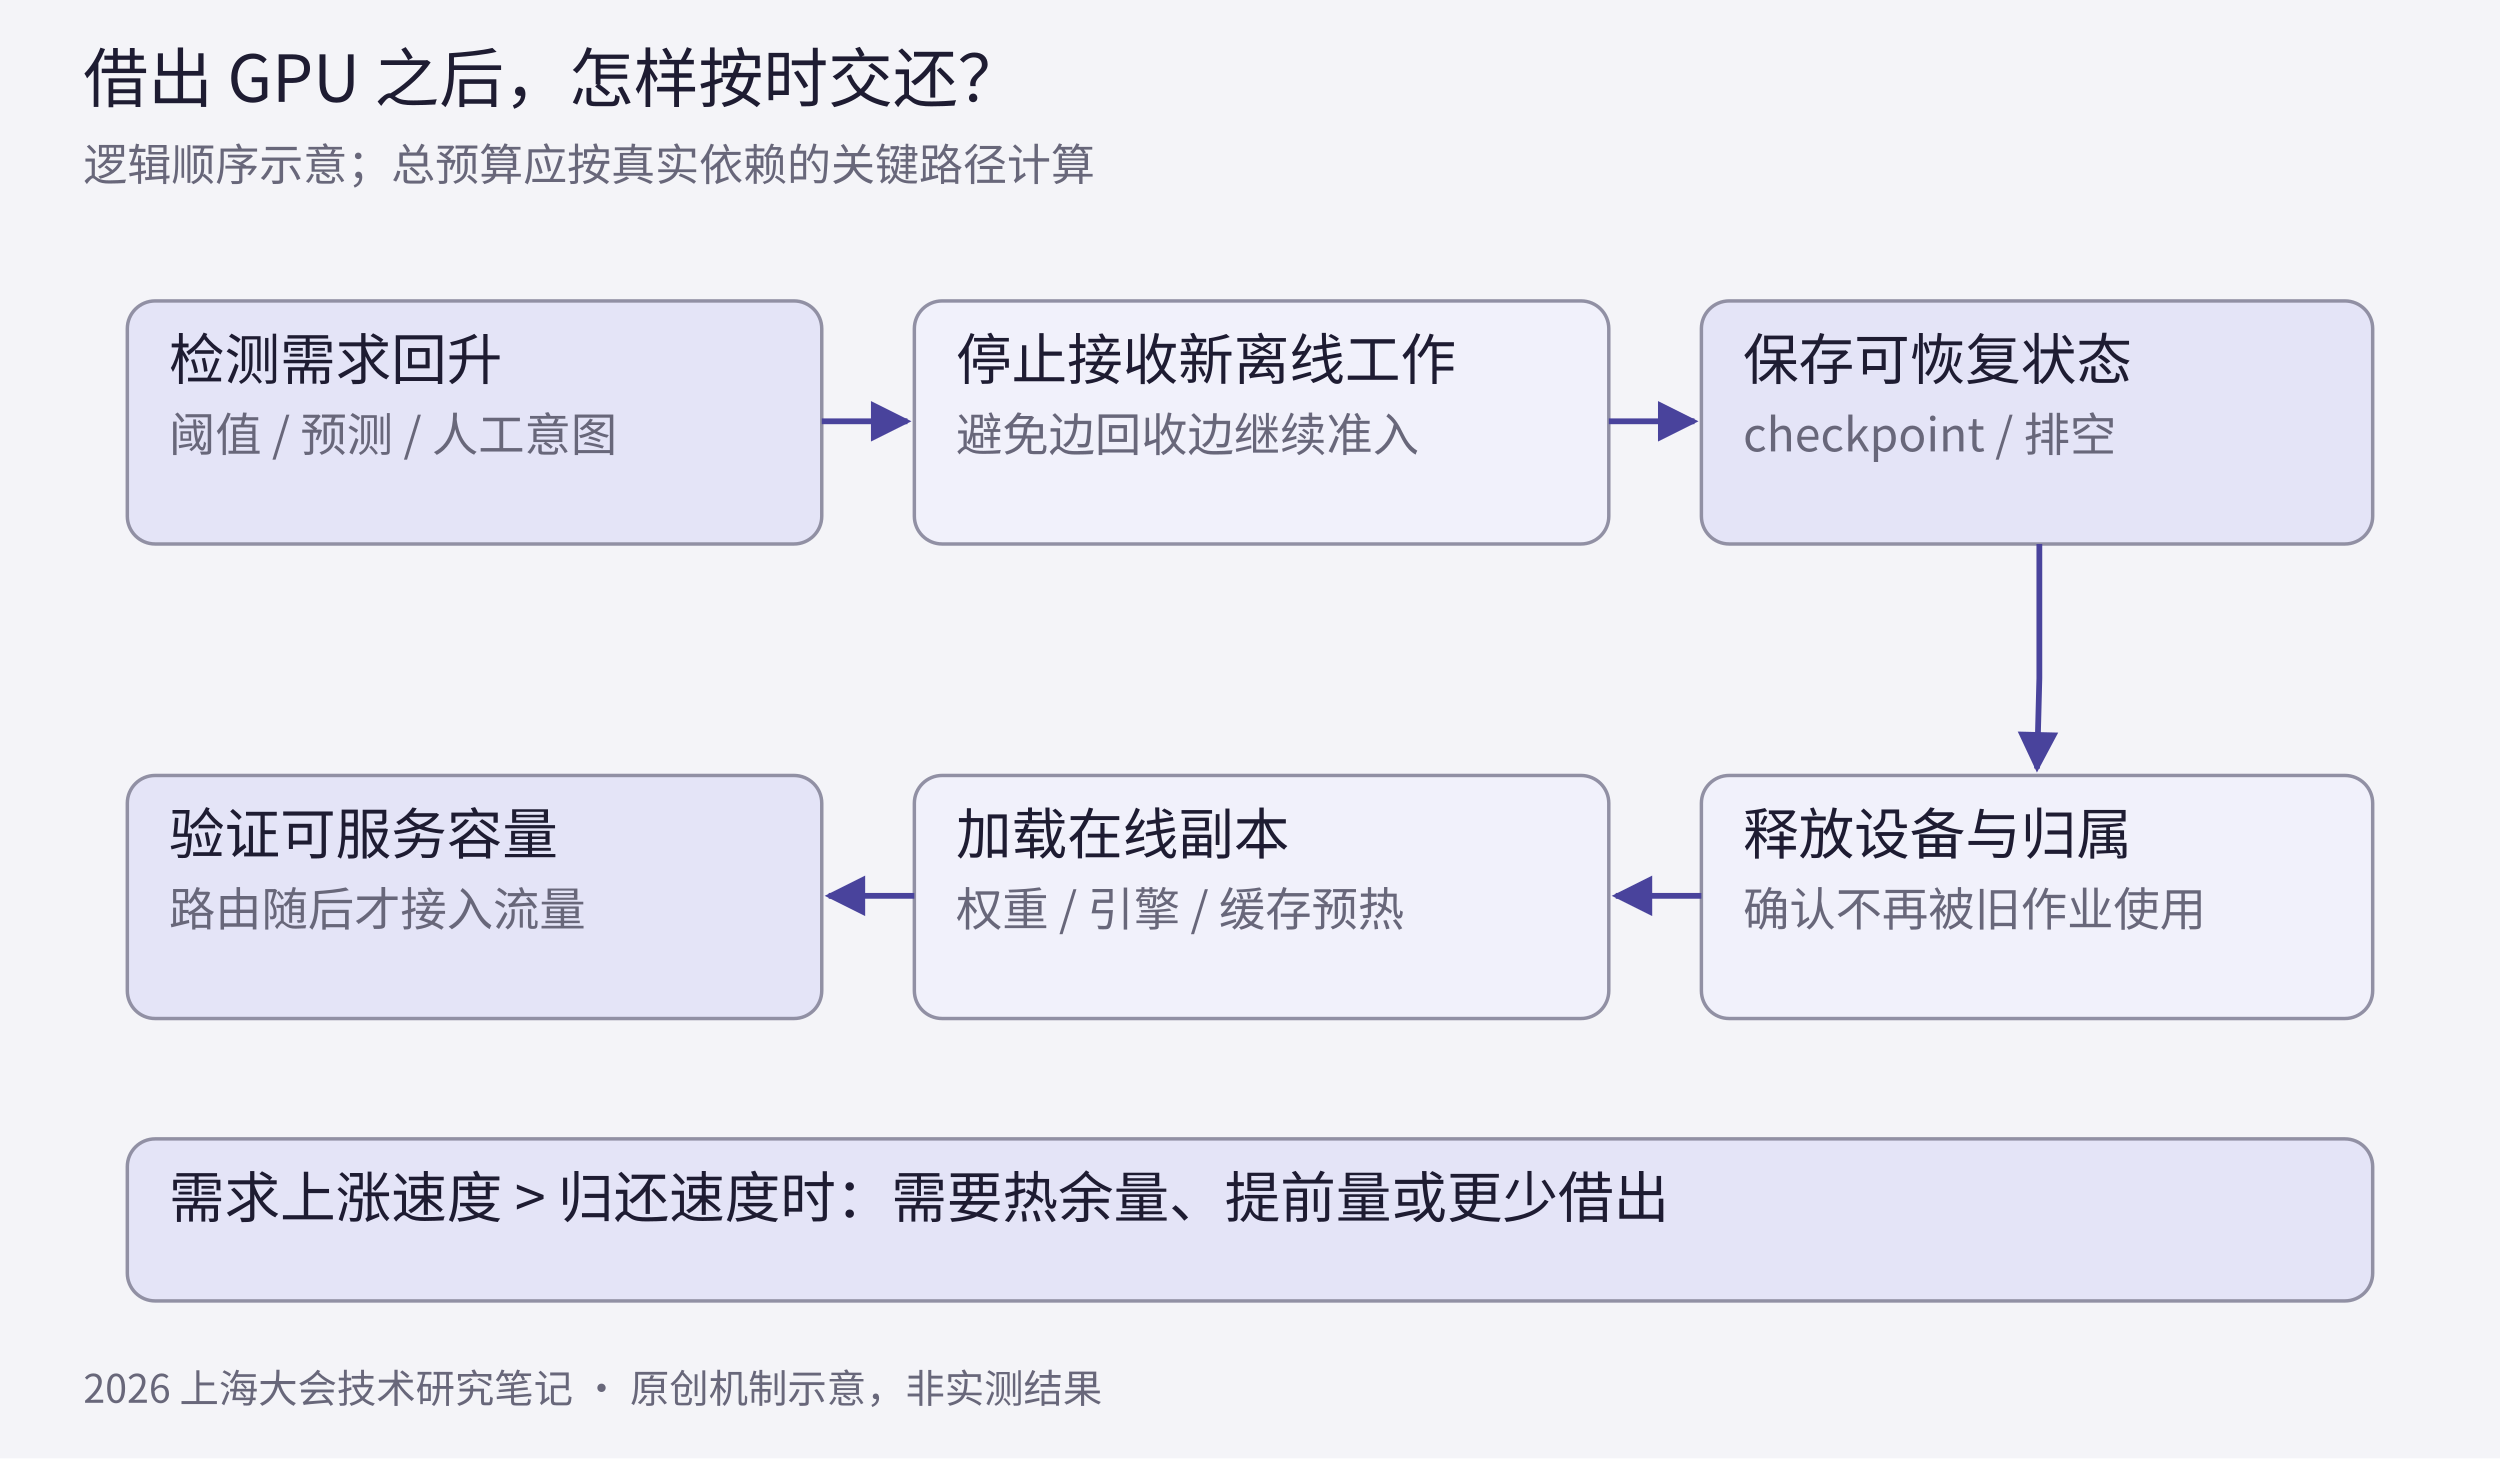
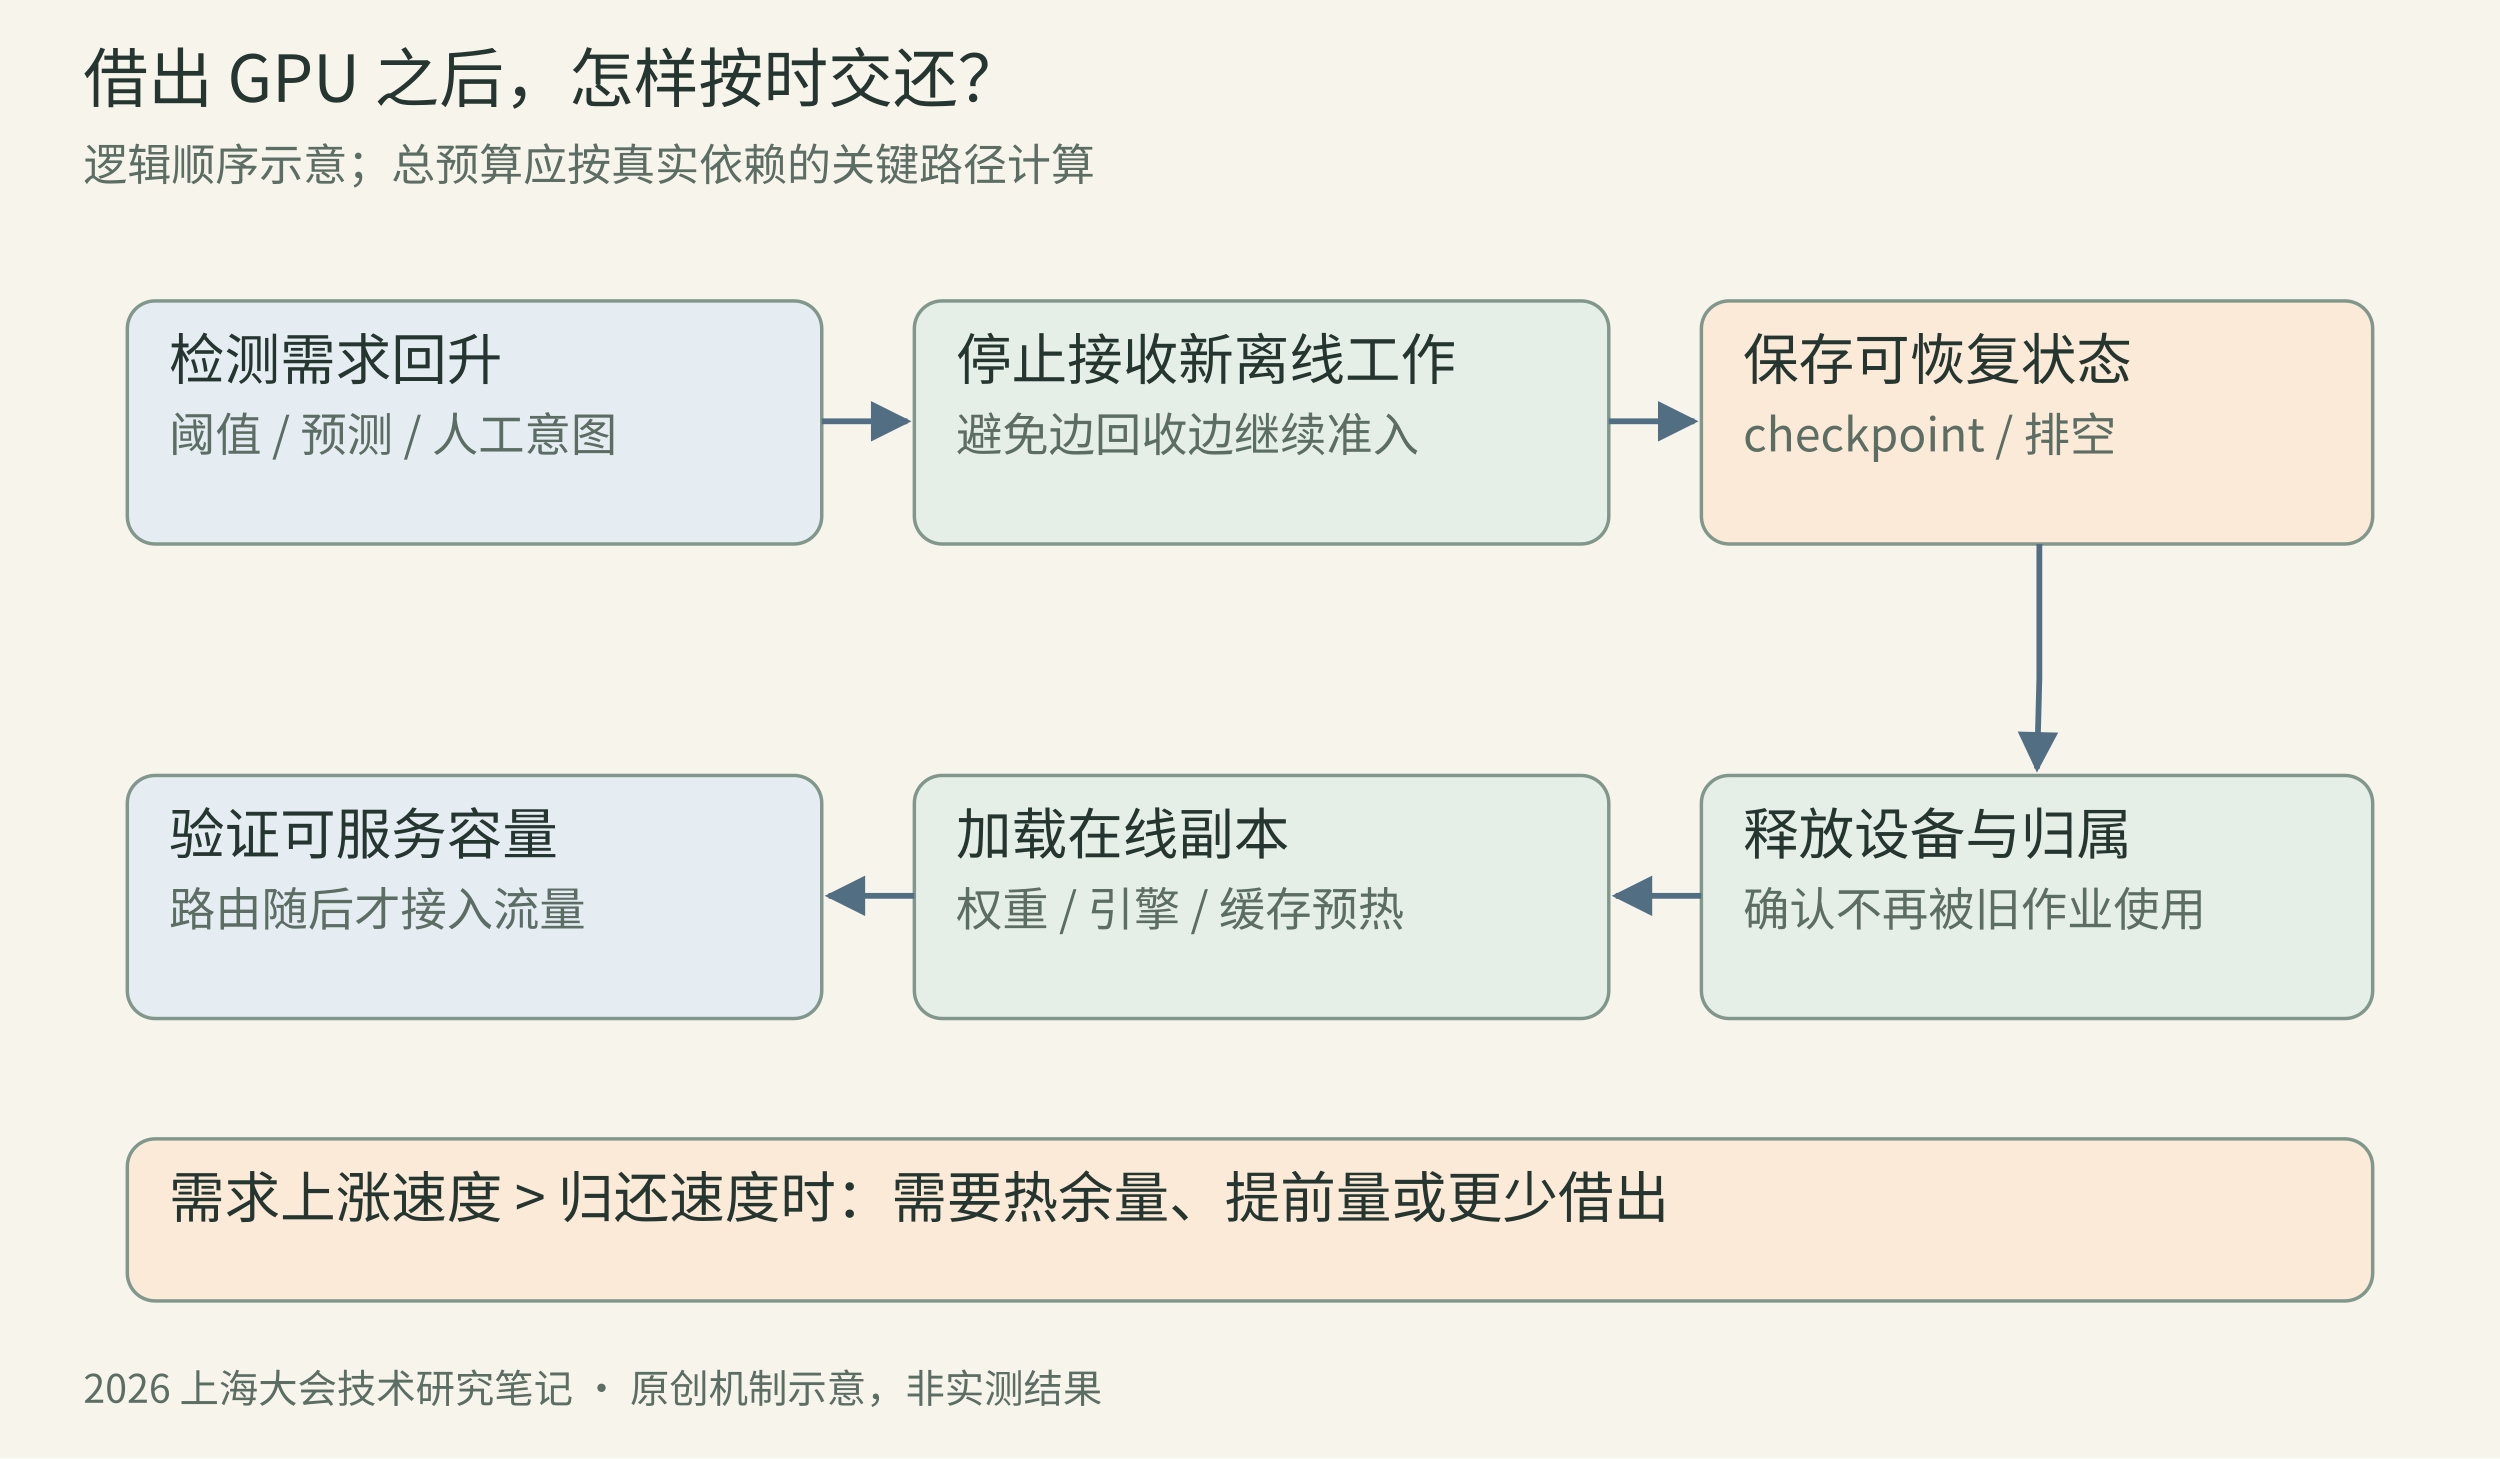
<svg xmlns="http://www.w3.org/2000/svg" viewBox="0 0 1080 630" role="img" aria-labelledby="title desc">
  <defs>
    <marker id="arrow" viewBox="0 0 10 10" refX="9" refY="5" markerWidth="7" markerHeight="7" orient="auto-start-reverse">
-       <path d="M 0 0 L 10 5 L 0 10 z" fill="#49439C" />
+       <path d="M 0 0 L 10 5 L 0 10 z" fill="#526e83" />
    </marker>
    <marker id="data" viewBox="0 0 10 10" refX="9" refY="5" markerWidth="7" markerHeight="7" orient="auto-start-reverse">
-       <path d="M 0 0 L 10 5 L 0 10 z" fill="#4D6B33" />
+       <path d="M 0 0 L 10 5 L 0 10 z" fill="#197657" />
    </marker>
  </defs>
-   <rect width="1080" height="630" fill="#F4F4F8" />
+   <rect width="1080" height="630" fill="#f7f4eb" />
  <g font-family="Microsoft YaHei, PingFang SC, Noto Sans CJK SC, sans-serif">
-     <text x="36" y="44" font-size="28" fill="#1E1C32" text-anchor="start">借出 GPU 之后，怎样按时交还？</text>
-     <text x="36" y="78" font-size="19" fill="#68677A" text-anchor="start">逻辑顺序示意；总预算应按真实依赖的关键路径计算</text>
-     <rect x="55" y="130" width="300" height="105" rx="12" fill="#E4E4F7" stroke="#9190A4" stroke-width="1.5" />
-     <text x="73" y="164" font-size="24" fill="#1E1C32" text-anchor="start">检测需求回升</text>
-     <text x="73" y="195" font-size="20" fill="#68677A" text-anchor="start">阈值 / 预测 / 人工意图</text>
-     <rect x="395" y="130" width="300" height="105" rx="12" fill="#F1F1FB" stroke="#9190A4" stroke-width="1.5" />
-     <text x="413" y="164" font-size="24" fill="#1E1C32" text-anchor="start">停止接收新离线工作</text>
-     <text x="413" y="195" font-size="20" fill="#68677A" text-anchor="start">避免边回收边继续准入</text>
-     <rect x="735" y="130" width="290" height="105" rx="12" fill="#E4E4F7" stroke="#9190A4" stroke-width="1.5" />
-     <text x="753" y="164" font-size="24" fill="#1E1C32" text-anchor="start">保存可恢复状态</text>
-     <text x="753" y="195" font-size="20" fill="#68677A" text-anchor="start">checkpoint / 排空</text>
-     <polyline points="355,182 392,182" fill="none" stroke="#49439C" stroke-width="2.5" marker-end="url(#arrow)" />
-     <polyline points="695,182 732,182" fill="none" stroke="#49439C" stroke-width="2.5" marker-end="url(#arrow)" />
-     <polyline points="881,235 881,293 880,332" fill="none" stroke="#49439C" stroke-width="2.5" marker-end="url(#arrow)" />
-     <rect x="735" y="335" width="290" height="105" rx="12" fill="#F1F1FB" stroke="#9190A4" stroke-width="1.5" />
-     <text x="753" y="369" font-size="24" fill="#1E1C32" text-anchor="start">释放设备与归属</text>
-     <text x="753" y="400" font-size="20" fill="#68677A" text-anchor="start">确认不再被旧作业使用</text>
-     <rect x="395" y="335" width="300" height="105" rx="12" fill="#F1F1FB" stroke="#9190A4" stroke-width="1.5" />
-     <text x="413" y="369" font-size="24" fill="#1E1C32" text-anchor="start">加载在线副本</text>
-     <text x="413" y="400" font-size="20" fill="#68677A" text-anchor="start">权重 / 引擎 / 缓存预热</text>
-     <rect x="55" y="335" width="300" height="105" rx="12" fill="#E4E4F7" stroke="#9190A4" stroke-width="1.5" />
-     <text x="73" y="369" font-size="24" fill="#1E1C32" text-anchor="start">验证可服务容量</text>
-     <text x="73" y="400" font-size="20" fill="#68677A" text-anchor="start">路由随后才接入流量</text>
-     <polyline points="735,387 698,387" fill="none" stroke="#49439C" stroke-width="2.5" marker-end="url(#arrow)" />
-     <polyline points="395,387 358,387" fill="none" stroke="#49439C" stroke-width="2.5" marker-end="url(#arrow)" />
-     <rect x="55" y="492" width="970" height="70" rx="12" fill="#E4E4F7" stroke="#9190A4" stroke-width="1.5" />
-     <text x="73" y="526" font-size="24" fill="#1E1C32" text-anchor="start">需求上涨速度 &gt; 归还速度时：需要热余量、提前量或更少借出</text>
-     <text x="36" y="606" font-size="17" fill="#68677A" text-anchor="start">2026 上海大会技术研究笔记 · 原创机制示意，非实测结果</text>
+     <text x="36" y="44" font-size="28" fill="#25352f" text-anchor="start">借出 GPU 之后，怎样按时交还？</text>
+     <text x="36" y="78" font-size="19" fill="#5c6d64" text-anchor="start">逻辑顺序示意；总预算应按真实依赖的关键路径计算</text>
+     <rect x="55" y="130" width="300" height="105" rx="12" fill="#e5edf3" stroke="#81978b" stroke-width="1.5" />
+     <text x="73" y="164" font-size="24" fill="#25352f" text-anchor="start">检测需求回升</text>
+     <text x="73" y="195" font-size="20" fill="#5c6d64" text-anchor="start">阈值 / 预测 / 人工意图</text>
+     <rect x="395" y="130" width="300" height="105" rx="12" fill="#e5efe8" stroke="#81978b" stroke-width="1.5" />
+     <text x="413" y="164" font-size="24" fill="#25352f" text-anchor="start">停止接收新离线工作</text>
+     <text x="413" y="195" font-size="20" fill="#5c6d64" text-anchor="start">避免边回收边继续准入</text>
+     <rect x="735" y="130" width="290" height="105" rx="12" fill="#faead7" stroke="#81978b" stroke-width="1.5" />
+     <text x="753" y="164" font-size="24" fill="#25352f" text-anchor="start">保存可恢复状态</text>
+     <text x="753" y="195" font-size="20" fill="#5c6d64" text-anchor="start">checkpoint / 排空</text>
+     <polyline points="355,182 392,182" fill="none" stroke="#526e83" stroke-width="2.5" marker-end="url(#arrow)" />
+     <polyline points="695,182 732,182" fill="none" stroke="#526e83" stroke-width="2.5" marker-end="url(#arrow)" />
+     <polyline points="881,235 881,293 880,332" fill="none" stroke="#526e83" stroke-width="2.5" marker-end="url(#arrow)" />
+     <rect x="735" y="335" width="290" height="105" rx="12" fill="#e5efe8" stroke="#81978b" stroke-width="1.5" />
+     <text x="753" y="369" font-size="24" fill="#25352f" text-anchor="start">释放设备与归属</text>
+     <text x="753" y="400" font-size="20" fill="#5c6d64" text-anchor="start">确认不再被旧作业使用</text>
+     <rect x="395" y="335" width="300" height="105" rx="12" fill="#e5efe8" stroke="#81978b" stroke-width="1.5" />
+     <text x="413" y="369" font-size="24" fill="#25352f" text-anchor="start">加载在线副本</text>
+     <text x="413" y="400" font-size="20" fill="#5c6d64" text-anchor="start">权重 / 引擎 / 缓存预热</text>
+     <rect x="55" y="335" width="300" height="105" rx="12" fill="#e5edf3" stroke="#81978b" stroke-width="1.5" />
+     <text x="73" y="369" font-size="24" fill="#25352f" text-anchor="start">验证可服务容量</text>
+     <text x="73" y="400" font-size="20" fill="#5c6d64" text-anchor="start">路由随后才接入流量</text>
+     <polyline points="735,387 698,387" fill="none" stroke="#526e83" stroke-width="2.5" marker-end="url(#arrow)" />
+     <polyline points="395,387 358,387" fill="none" stroke="#526e83" stroke-width="2.5" marker-end="url(#arrow)" />
+     <rect x="55" y="492" width="970" height="70" rx="12" fill="#faead7" stroke="#81978b" stroke-width="1.5" />
+     <text x="73" y="526" font-size="24" fill="#25352f" text-anchor="start">需求上涨速度 &gt; 归还速度时：需要热余量、提前量或更少借出</text>
+     <text x="36" y="606" font-size="17" fill="#5c6d64" text-anchor="start">2026 上海大会技术研究笔记 · 原创机制示意，非实测结果</text>
  </g>
</svg>
